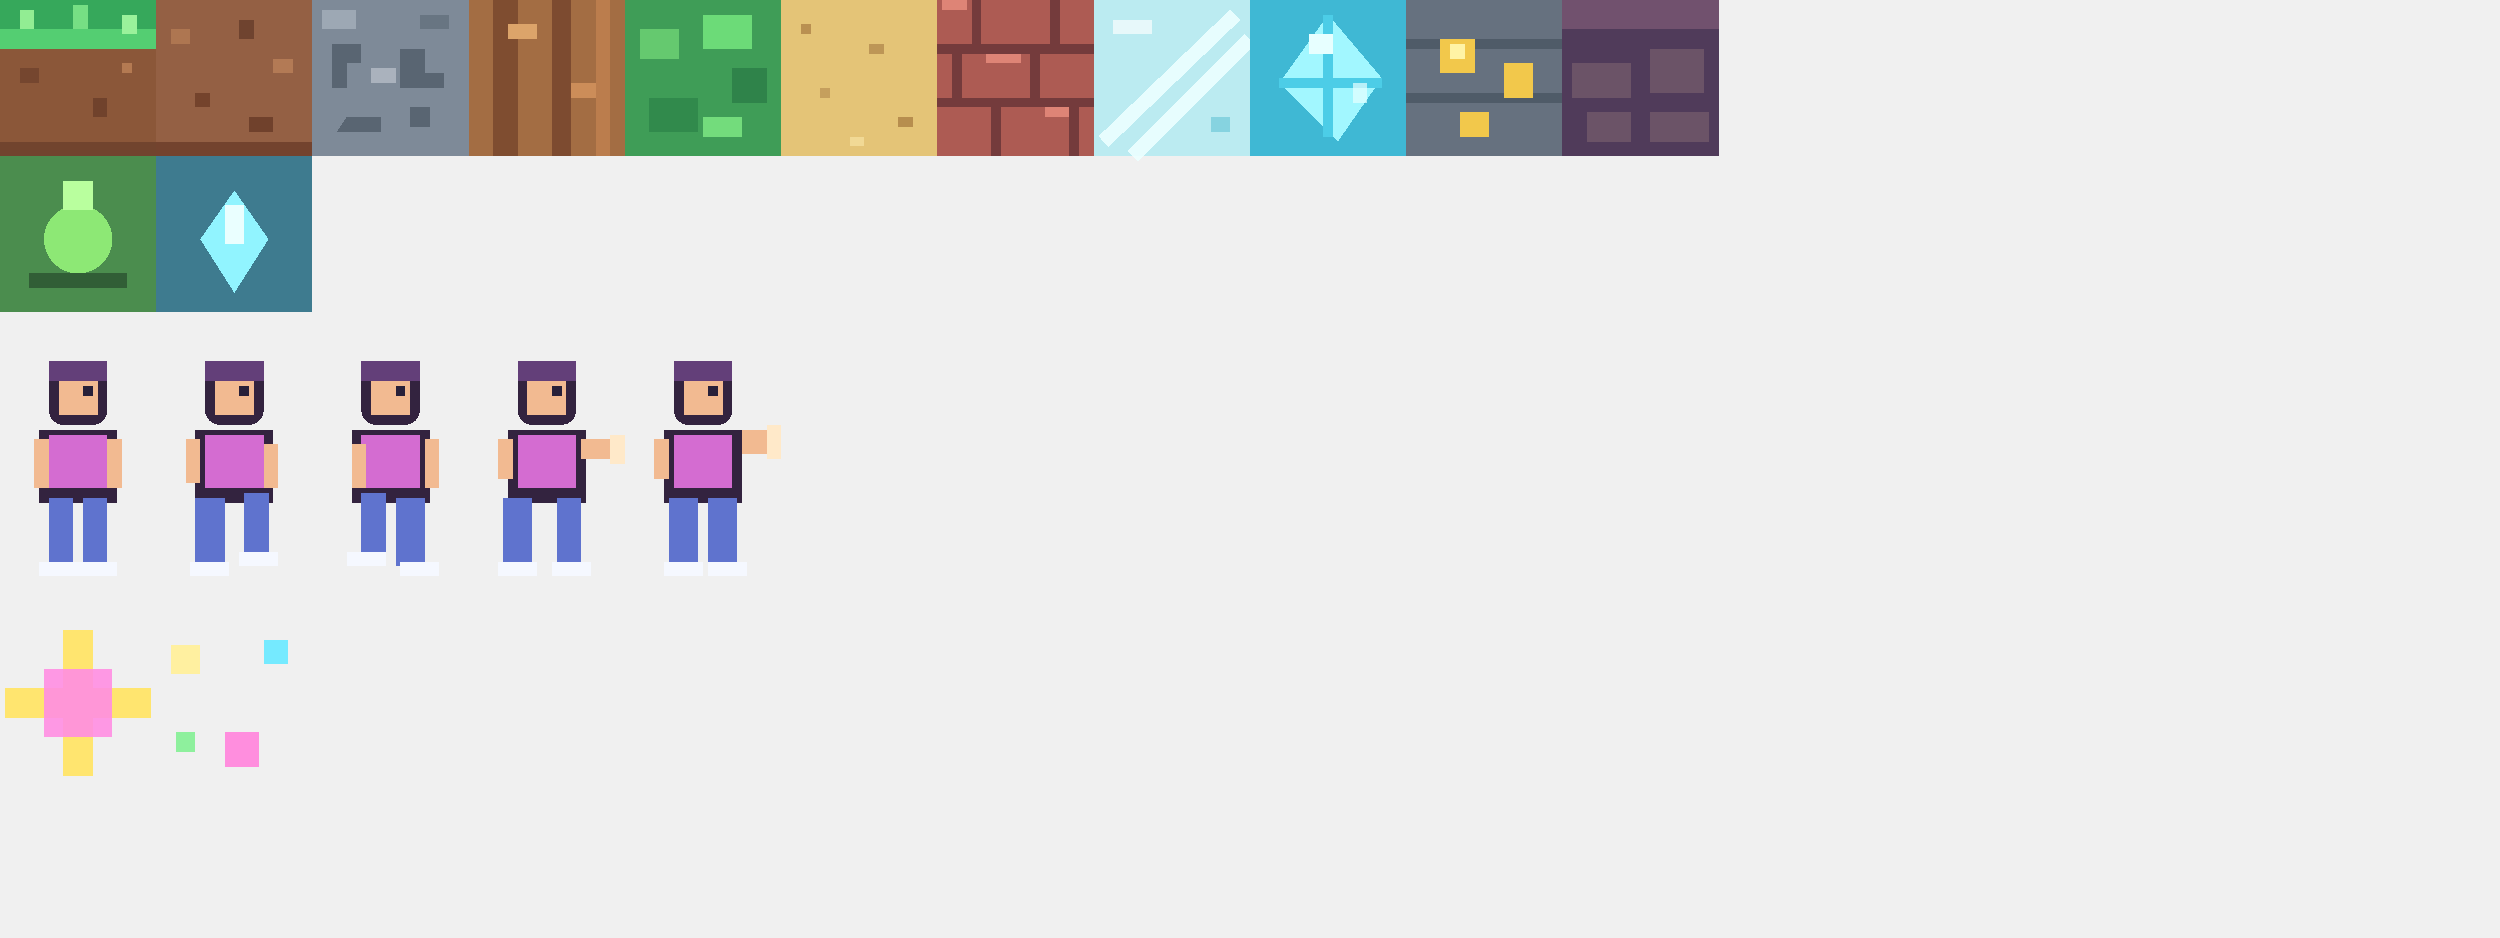
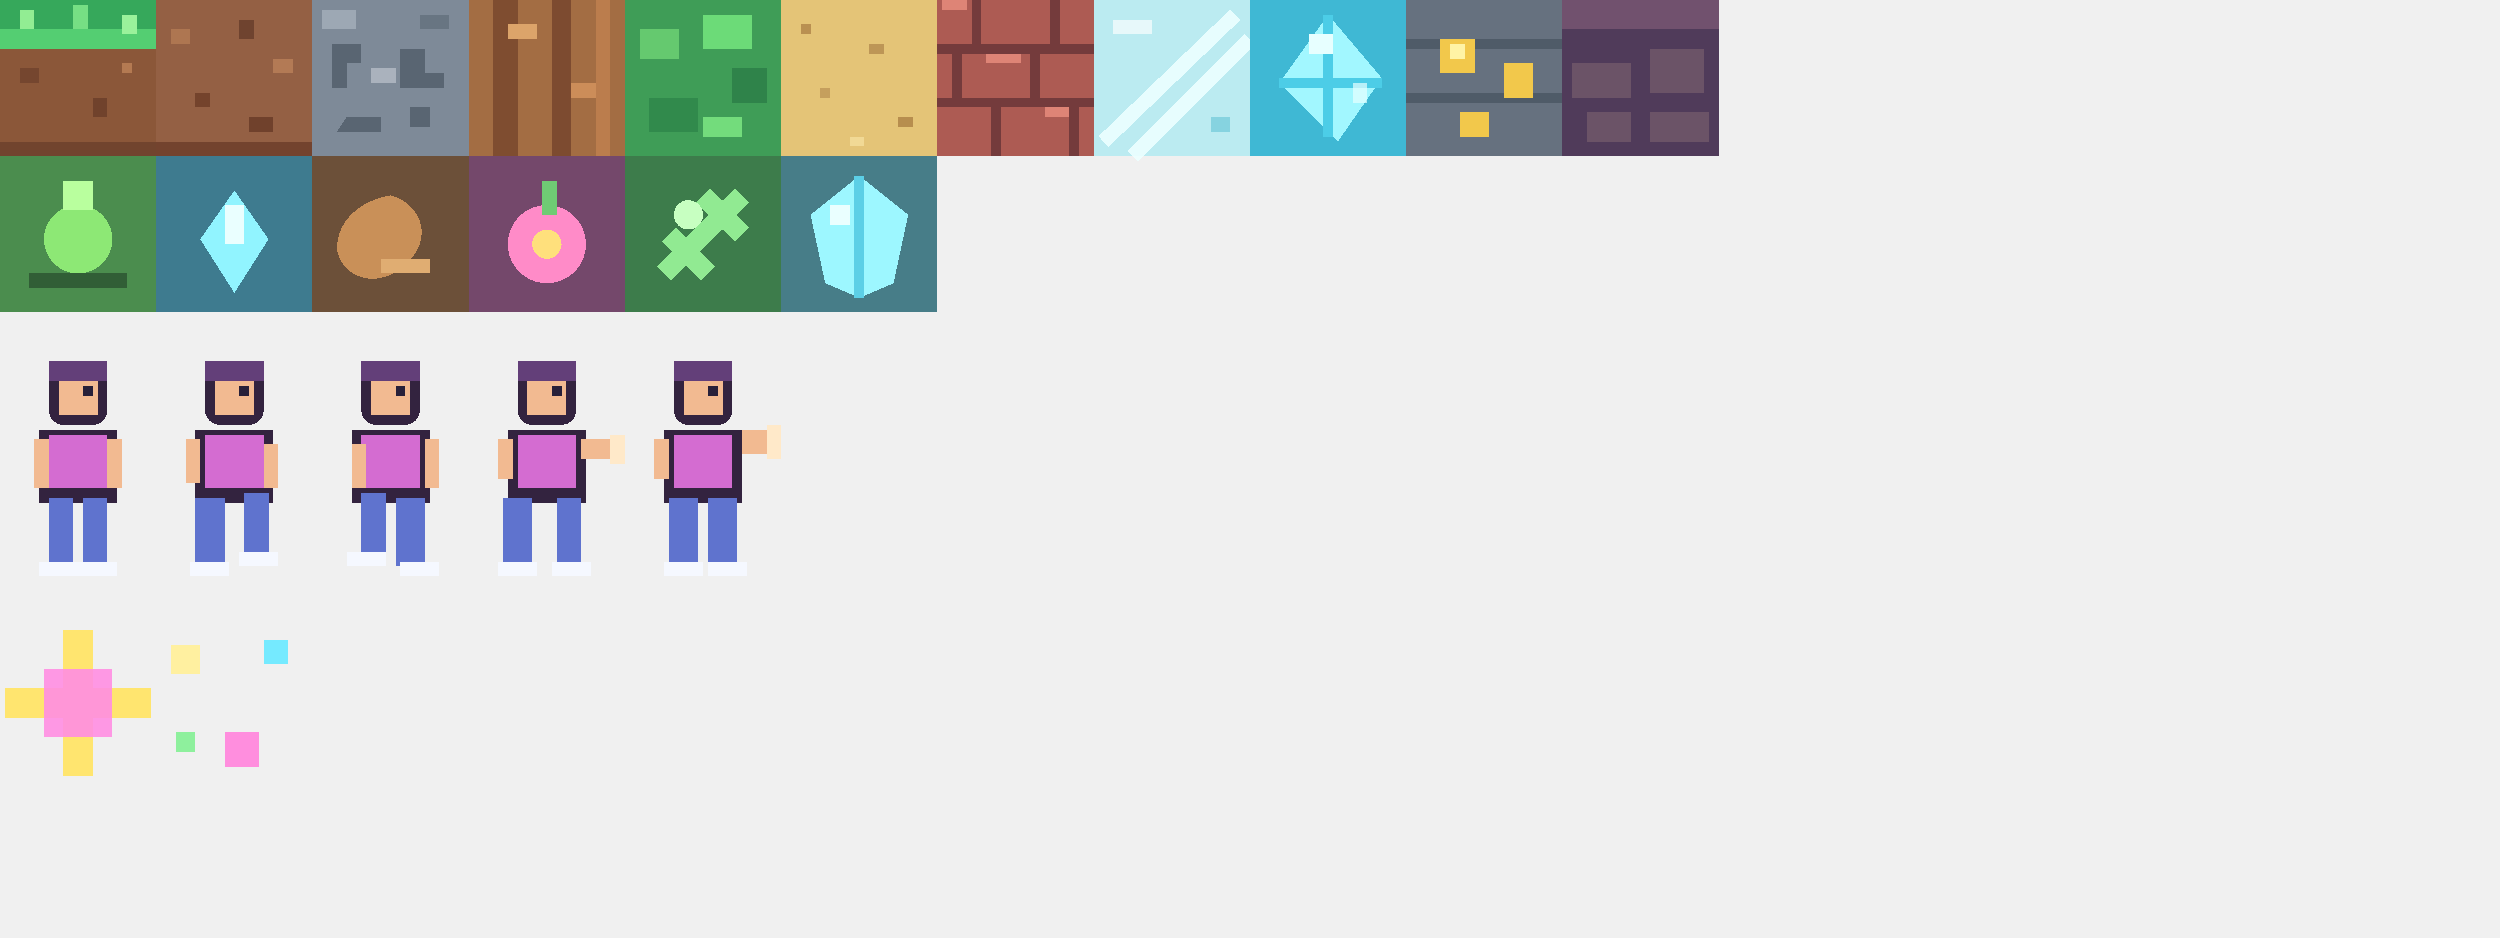
<svg xmlns="http://www.w3.org/2000/svg" width="512" height="192" viewBox="0 0 512 192" shape-rendering="crispEdges">
  <defs>
    <linearGradient id="sky" x1="0" y1="0" x2="0" y2="1">
      <stop stop-color="#78d9ff" />
      <stop offset="1" stop-color="#c9f3ff" />
    </linearGradient>
    <filter id="none">
      <feComponentTransfer />
    </filter>
  </defs>
  <g transform="translate(0,0)">
    <rect width="32" height="32" fill="#8b5739" />
    <rect width="32" height="8" fill="#36a85b" />
    <rect y="6" width="32" height="4" fill="#54ce72" />
    <rect x="4" y="2" width="3" height="4" fill="#92ed93" />
    <rect x="15" y="1" width="3" height="5" fill="#76df84" />
    <rect x="25" y="3" width="3" height="4" fill="#9af29b" />
    <rect x="4" y="14" width="4" height="3" fill="#75462f" />
    <rect x="19" y="20" width="3" height="4" fill="#70422c" />
    <rect x="25" y="13" width="2" height="2" fill="#b47a52" />
    <rect y="29" width="32" height="3" fill="#71442e" />
  </g>
  <g transform="translate(32,0)">
    <rect width="32" height="32" fill="#946044" />
    <rect x="3" y="6" width="4" height="3" fill="#ae7651" />
    <rect x="17" y="4" width="3" height="4" fill="#6f432f" />
    <rect x="24" y="12" width="4" height="3" fill="#b37a55" />
    <rect x="8" y="19" width="3" height="3" fill="#74432c" />
    <rect x="19" y="24" width="5" height="3" fill="#70412c" />
    <rect y="29" width="32" height="3" fill="#73432e" />
  </g>
  <g transform="translate(64,0)">
    <rect width="32" height="32" fill="#7e8a98" />
    <rect x="2" y="2" width="7" height="4" fill="#9da8b4" />
    <rect x="22" y="3" width="6" height="3" fill="#687582" />
    <path d="M4 9h6v4H7v5H4zm14 1h5v5h4v3h-9zM7 24h7v3H5zm13-2h4v4h-4z" fill="#596572" />
    <rect x="12" y="14" width="5" height="3" fill="#aab2bd" />
  </g>
  <g transform="translate(96,0)">
    <rect width="32" height="32" fill="#a36d43" />
    <rect x="5" width="5" height="32" fill="#7f4d30" />
    <rect x="17" width="4" height="32" fill="#7d4b30" />
    <rect x="26" width="3" height="32" fill="#bb7d4d" />
    <rect x="8" y="5" width="6" height="3" fill="#dca46a" />
    <rect x="21" y="17" width="5" height="3" fill="#cc8d59" />
  </g>
  <g transform="translate(128,0)">
    <rect width="32" height="32" fill="#3f9d57" />
    <rect x="3" y="6" width="8" height="6" fill="#65c96f" />
    <rect x="16" y="3" width="10" height="7" fill="#6cdb78" />
    <rect x="22" y="14" width="7" height="7" fill="#2f834a" />
    <rect x="5" y="20" width="10" height="7" fill="#318a4c" />
    <rect x="16" y="24" width="8" height="4" fill="#73dc7c" />
  </g>
  <g transform="translate(160,0)">
    <rect width="32" height="32" fill="#e4c477" />
    <rect x="4" y="5" width="2" height="2" fill="#b99051" />
    <rect x="18" y="9" width="3" height="2" fill="#bd9656" />
    <rect x="8" y="18" width="2" height="2" fill="#c59f5d" />
    <rect x="24" y="24" width="3" height="2" fill="#b78e4e" />
    <rect x="14" y="28" width="3" height="2" fill="#f1d995" />
  </g>
  <g transform="translate(192,0)">
    <rect width="32" height="32" fill="#ad5b53" />
    <path d="M0 10h32M0 21h32M8 0v10M24 0v10M4 10v11M20 10v11M12 21v11M28 21v11" stroke="#743b3c" stroke-width="2" />
    <path d="M1 1h5M10 12h7M22 23h5" stroke="#de8476" stroke-width="2" />
  </g>
  <g transform="translate(224,0)">
    <rect width="32" height="32" fill="#9ee8f2" fill-opacity=".65" />
    <path d="M2 29L29 3M8 32L32 8" stroke="#ecffff" stroke-width="3" opacity=".9" />
    <rect x="4" y="4" width="8" height="3" fill="#fff" opacity=".65" />
    <rect x="24" y="24" width="4" height="3" fill="#52bcd0" opacity=".5" />
  </g>
  <g transform="translate(256,0)">
    <rect width="32" height="32" fill="#3fb8d4" />
    <path d="M16 3L27 16 18 29 6 17z" fill="#a2f7ff" />
    <path d="M16 3v25M6 17h21" stroke="#4ccde7" stroke-width="2" />
    <rect x="12" y="7" width="5" height="4" fill="#e7ffff" />
    <rect x="21" y="17" width="3" height="4" fill="#e7ffff" opacity=".7" />
  </g>
  <g transform="translate(288,0)">
    <rect width="32" height="32" fill="#66717f" />
    <path d="M0 9h32M0 20h32" stroke="#4f5b68" stroke-width="2" />
    <path d="M7 8h7v7H7zM20 13h6v7h-6zM11 23h6v5h-6z" fill="#f2c84b" />
    <rect x="9" y="9" width="3" height="3" fill="#fff3a5" />
  </g>
  <g transform="translate(320,0)">
    <rect width="32" height="32" fill="#503b5a" />
    <rect width="32" height="6" fill="#71516e" />
    <path d="M2 13h12v7H2zM18 10h11v9H18zM5 23h9v6H5zM18 23h12v6H18z" fill="#6b5367" />
  </g>
  <g transform="translate(0,32)">
    <rect width="32" height="32" fill="#4b8d4e" />
    <circle cx="16" cy="17" r="7" fill="#8de875" />
    <rect x="13" y="5" width="6" height="6" fill="#b9ff9e" />
    <rect x="6" y="24" width="20" height="3" fill="#315e36" />
  </g>
  <g transform="translate(32,32)">
    <rect width="32" height="32" fill="#3e7b8f" />
    <path d="M16 7l7 10-7 11L9 17z" fill="#91f4ff" />
    <rect x="14" y="10" width="4" height="8" fill="#eaffff" />
  </g>
+   <g transform="translate(64,32)">
+     <rect width="32" height="32" fill="#6c5039" />
+     <path d="M16 8c7 2 9 10 2 15-5 4-12 2-13-4 0-6 5-10 11-11z" fill="#c99058" />
+     <rect x="14" y="21" width="10" height="3" fill="#e0ad72" />
+   </g>
+   <g transform="translate(96,32)">
+     <rect width="32" height="32" fill="#74486b" />
+     <circle cx="16" cy="18" r="8" fill="#ff8bc8" />
+     <circle cx="16" cy="18" r="3" fill="#ffe07c" />
+     <rect x="15" y="5" width="3" height="7" fill="#6fcb74" />
+   </g>
+   <g transform="translate(128,32)">
+     <rect width="32" height="32" fill="#3d7c4b" />
+     <path d="M8 24L24 8M9 16l8 8M16 8l8 8" stroke="#91ea92" stroke-width="4" />
+     <circle cx="13" cy="12" r="3" fill="#c7ffc1" />
+   </g>
+   <g transform="translate(160,32)">
+     <rect width="32" height="32" fill="#477d88" />
+     <path d="M16 4l10 8-3 14-7 3-7-3-3-14z" fill="#9df7ff" />
+     <path d="M16 4v25" stroke="#5ccfe6" stroke-width="2" />
+     <rect x="10" y="10" width="4" height="4" fill="#eaffff" />
+   </g>
  <g transform="translate(0,72)">
    <rect x="10" y="2" width="12" height="13" rx="3" fill="#33233f" />
    <rect x="12" y="4" width="8" height="9" fill="#f2ba91" />
    <rect x="10" y="2" width="12" height="4" fill="#633f79" />
    <rect x="17" y="7" width="2" height="2" fill="#282039" />
    <rect x="8" y="16" width="16" height="15" fill="#33233f" />
    <rect x="10" y="17" width="12" height="11" fill="#d46cd1" />
    <rect x="7" y="18" width="3" height="10" fill="#f2ba91" />
    <rect x="22" y="18" width="3" height="10" fill="#f2ba91" />
    <rect x="10" y="30" width="5" height="14" fill="#5f73ce" />
    <rect x="17" y="30" width="5" height="14" fill="#5f73ce" />
    <rect x="8" y="43" width="8" height="3" fill="#f5f8ff" />
    <rect x="16" y="43" width="8" height="3" fill="#f5f8ff" />
  </g>
  <g transform="translate(32,72)">
    <rect x="10" y="2" width="12" height="13" rx="3" fill="#33233f" />
    <rect x="12" y="4" width="8" height="9" fill="#f2ba91" />
    <rect x="10" y="2" width="12" height="4" fill="#633f79" />
    <rect x="17" y="7" width="2" height="2" fill="#282039" />
    <rect x="8" y="16" width="16" height="15" fill="#33233f" />
    <rect x="10" y="17" width="12" height="11" fill="#d46cd1" />
    <rect x="6" y="18" width="3" height="9" fill="#f2ba91" />
    <rect x="22" y="19" width="3" height="9" fill="#f2ba91" />
    <rect x="8" y="30" width="6" height="14" fill="#5f73ce" />
    <rect x="18" y="29" width="5" height="13" fill="#5f73ce" />
    <rect x="7" y="43" width="8" height="3" fill="#f5f8ff" />
    <rect x="17" y="41" width="8" height="3" fill="#f5f8ff" />
  </g>
  <g transform="translate(64,72)">
    <rect x="10" y="2" width="12" height="13" rx="3" fill="#33233f" />
    <rect x="12" y="4" width="8" height="9" fill="#f2ba91" />
    <rect x="10" y="2" width="12" height="4" fill="#633f79" />
    <rect x="17" y="7" width="2" height="2" fill="#282039" />
    <rect x="8" y="16" width="16" height="15" fill="#33233f" />
    <rect x="10" y="17" width="12" height="11" fill="#d46cd1" />
    <rect x="8" y="19" width="3" height="9" fill="#f2ba91" />
    <rect x="23" y="18" width="3" height="10" fill="#f2ba91" />
    <rect x="10" y="29" width="5" height="13" fill="#5f73ce" />
    <rect x="17" y="30" width="6" height="14" fill="#5f73ce" />
    <rect x="7" y="41" width="8" height="3" fill="#f5f8ff" />
    <rect x="18" y="43" width="8" height="3" fill="#f5f8ff" />
  </g>
  <g transform="translate(96,72)">
    <rect x="10" y="2" width="12" height="13" rx="3" fill="#33233f" />
    <rect x="12" y="4" width="8" height="9" fill="#f2ba91" />
    <rect x="10" y="2" width="12" height="4" fill="#633f79" />
    <rect x="17" y="7" width="2" height="2" fill="#282039" />
    <rect x="8" y="16" width="16" height="15" fill="#33233f" />
    <rect x="10" y="17" width="12" height="11" fill="#d46cd1" />
    <rect x="6" y="18" width="3" height="8" fill="#f2ba91" />
    <rect x="23" y="18" width="8" height="4" fill="#f2ba91" />
    <rect x="29" y="17" width="3" height="6" fill="#ffe9c9" />
    <rect x="7" y="30" width="6" height="14" fill="#5f73ce" />
    <rect x="18" y="30" width="5" height="14" fill="#5f73ce" />
    <rect x="6" y="43" width="8" height="3" fill="#f5f8ff" />
    <rect x="17" y="43" width="8" height="3" fill="#f5f8ff" />
  </g>
  <g transform="translate(128,72)">
    <rect x="10" y="2" width="12" height="13" rx="3" fill="#33233f" />
    <rect x="12" y="4" width="8" height="9" fill="#f2ba91" />
    <rect x="10" y="2" width="12" height="4" fill="#633f79" />
    <rect x="17" y="7" width="2" height="2" fill="#282039" />
    <rect x="8" y="16" width="16" height="15" fill="#33233f" />
    <rect x="10" y="17" width="12" height="11" fill="#d46cd1" />
    <rect x="6" y="18" width="3" height="8" fill="#f2ba91" />
    <rect x="24" y="16" width="8" height="5" fill="#f2ba91" />
    <rect x="29" y="15" width="3" height="7" fill="#ffe9c9" />
    <rect x="9" y="30" width="6" height="14" fill="#5f73ce" />
    <rect x="17" y="30" width="6" height="14" fill="#5f73ce" />
    <rect x="8" y="43" width="8" height="3" fill="#f5f8ff" />
    <rect x="17" y="43" width="8" height="3" fill="#f5f8ff" />
  </g>
  <g transform="translate(0,128)">
    <rect x="13" y="1" width="6" height="30" fill="#ffe56f" />
    <rect x="1" y="13" width="30" height="6" fill="#ffe56f" />
    <rect x="9" y="9" width="14" height="14" fill="#ff8ee2" opacity=".9" />
  </g>
  <g transform="translate(32,128)">
    <rect x="3" y="4" width="6" height="6" fill="#fff0a0" />
    <rect x="22" y="3" width="5" height="5" fill="#75eaff" />
    <rect x="14" y="22" width="7" height="7" fill="#ff8ede" />
    <rect x="4" y="22" width="4" height="4" fill="#8ef09d" />
  </g>
</svg>
